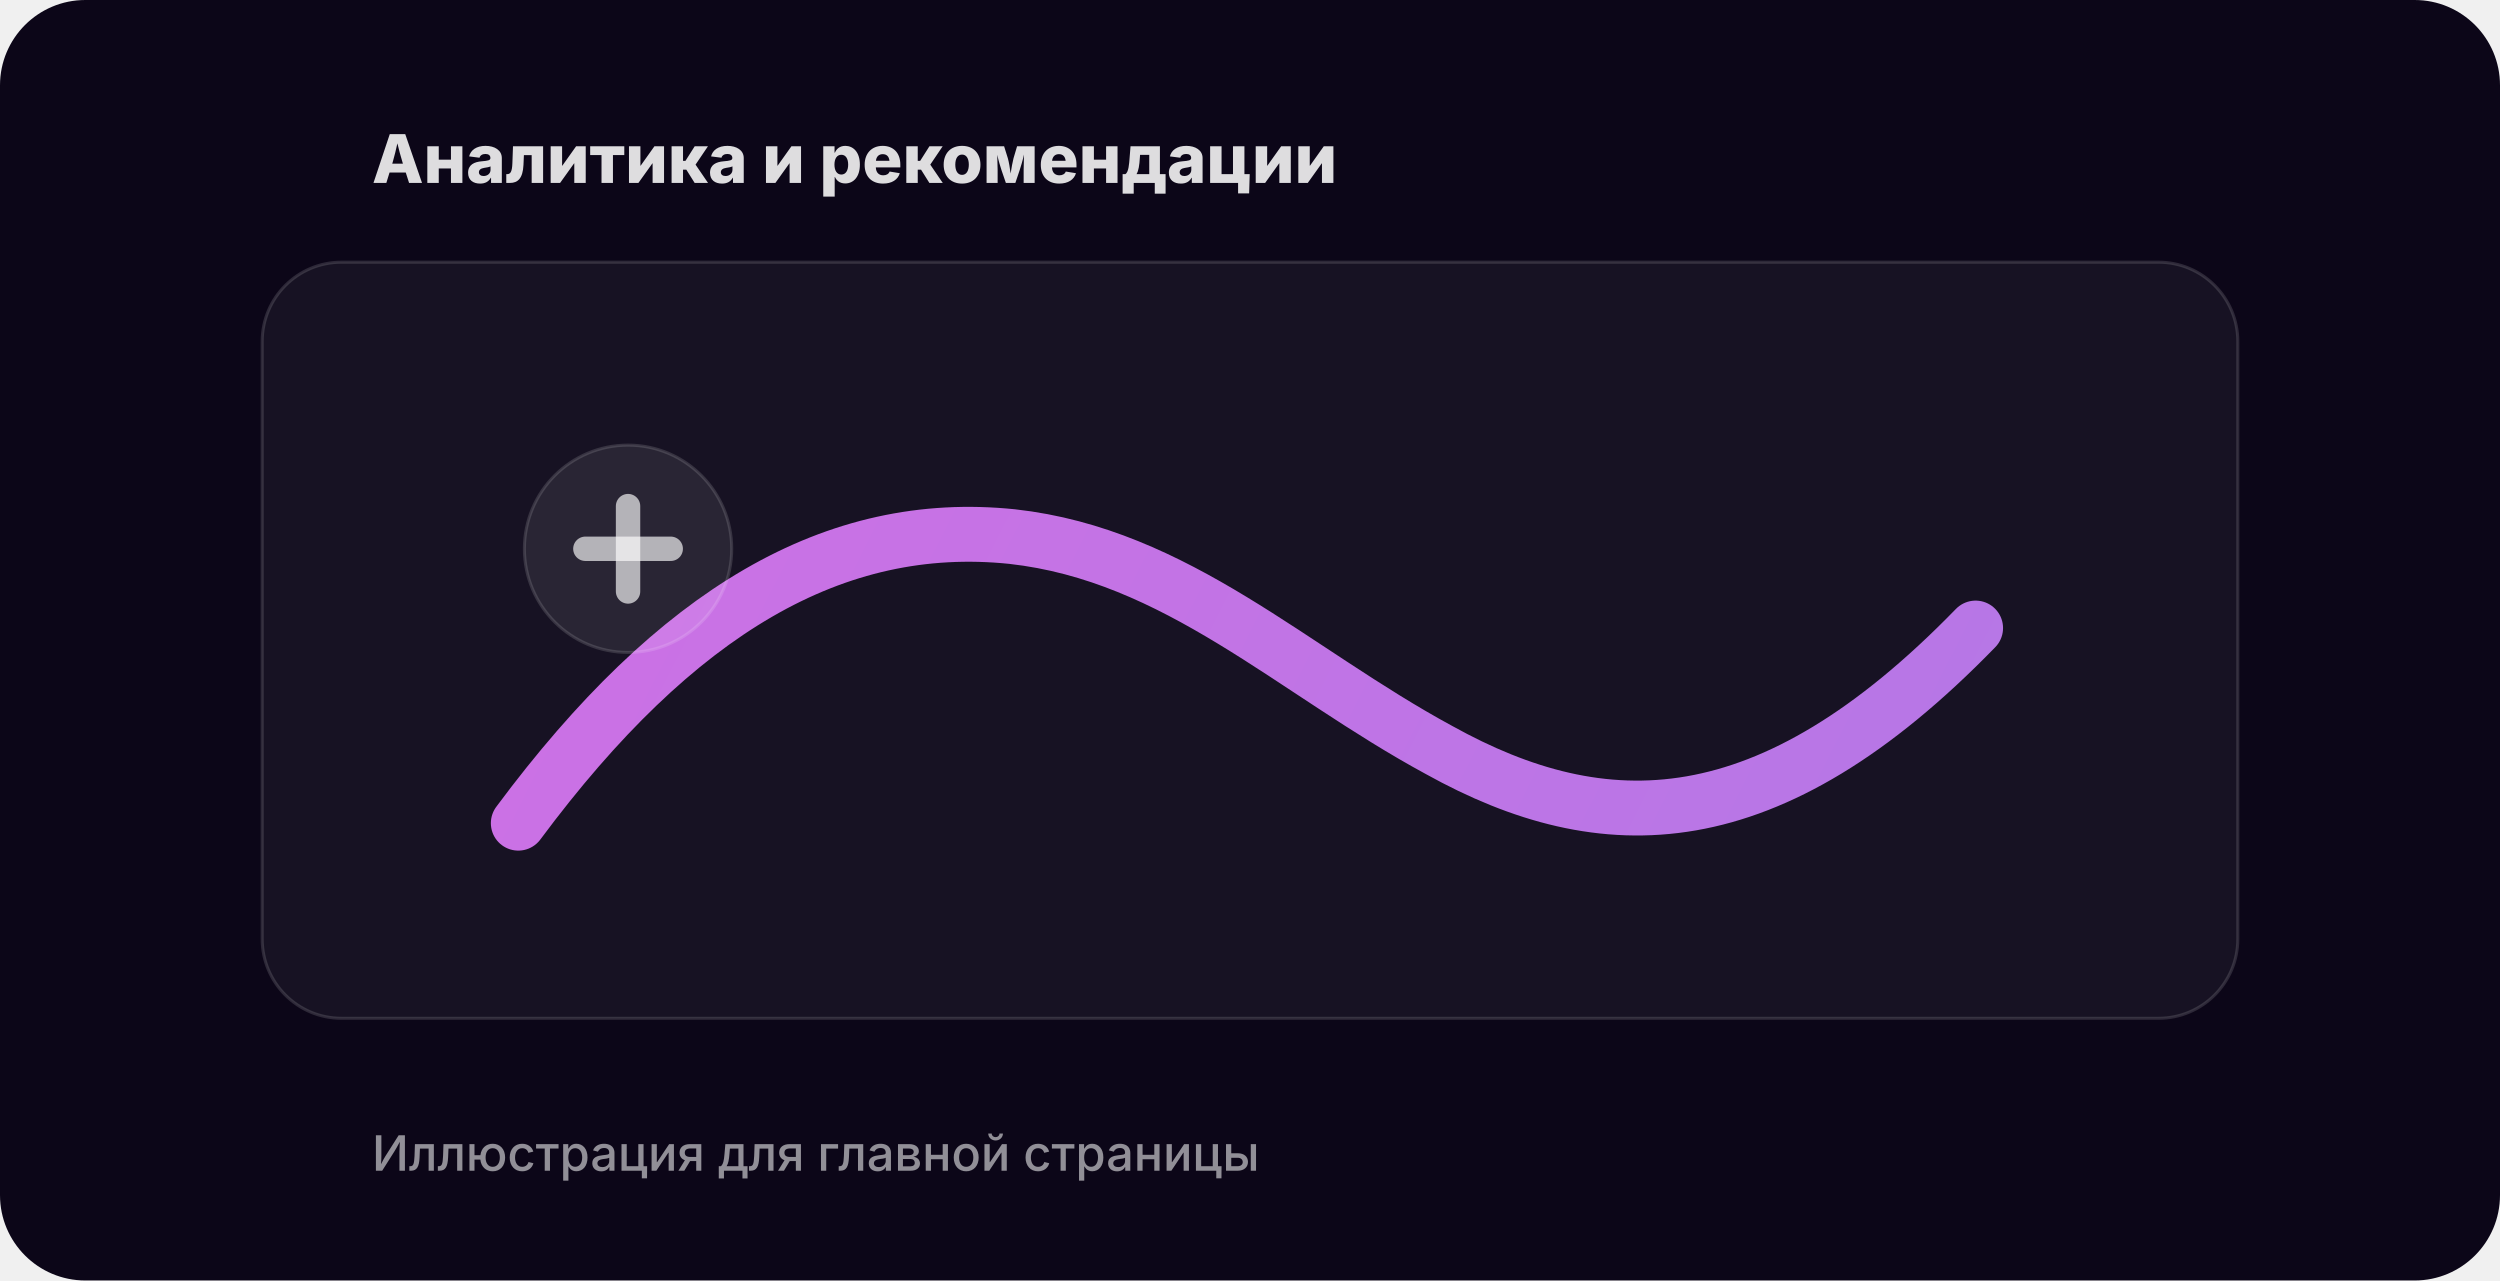
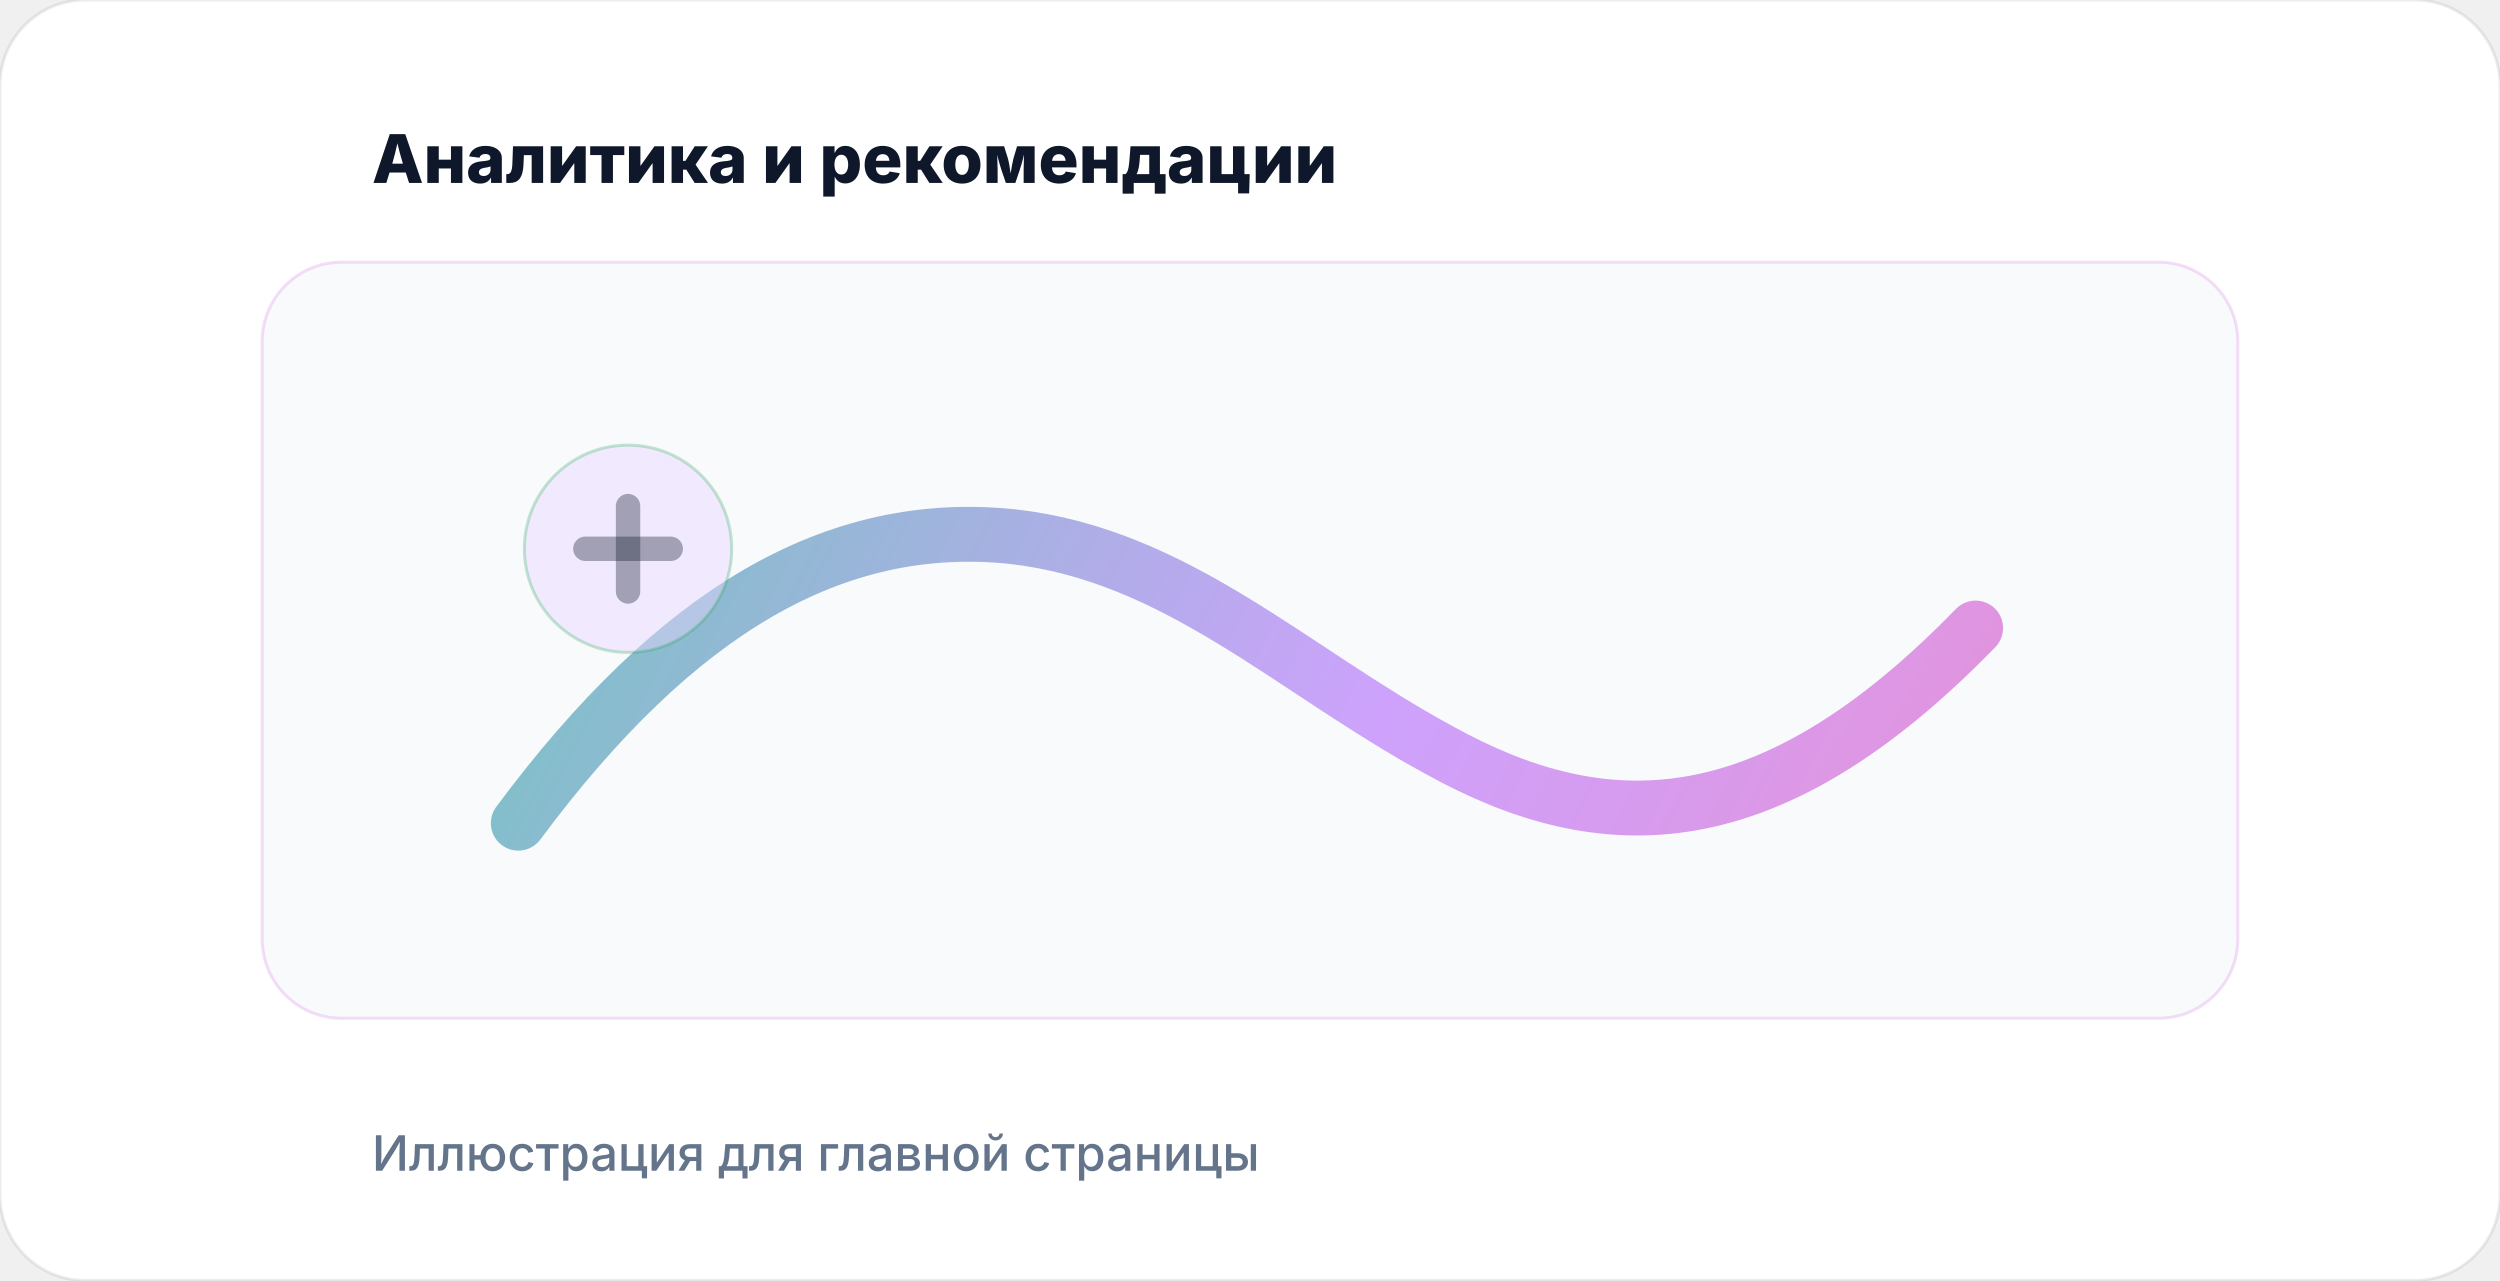
<svg xmlns="http://www.w3.org/2000/svg" width="820" height="420" viewBox="0 0 820 420" fill="none">
  <defs>
    <linearGradient id="g2" x1="90" y1="40" x2="760" y2="380" gradientUnits="userSpaceOnUse">
-       <stop stop-color="#E879F9" stop-opacity="0.9" />
-       <stop offset="1" stop-color="#C084FC" stop-opacity="0.9" />
+       <stop stop-color="#34d399" stop-opacity="0.9" />
+       <stop offset="0.55" stop-color="#c084fc" stop-opacity="0.75" />
+       <stop offset="1" stop-color="#f472b6" stop-opacity="0.85" />
    </linearGradient>
  </defs>
-   <rect width="820" height="420" rx="28" fill="#0C0618" />
-   <rect x="86" y="86" width="648" height="248" rx="26" fill="rgba(255,255,255,0.05)" stroke="rgba(255,255,255,0.14)" />
+   <rect width="820" height="420" rx="28" fill="#ffffff" stroke="rgba(15,23,42,0.08)" stroke-width="1" />
+   <rect x="86" y="86" width="648" height="248" rx="26" fill="rgba(248,250,252,0.95)" stroke="rgba(192,38,211,0.15)" />
  <path d="M170 270c52-70 104-100 162-94 54 6 92 44 140 70 54 30 108 30 176-40" stroke="url(#g2)" stroke-width="18" stroke-linecap="round" />
-   <circle cx="206" cy="180" r="34" fill="rgba(255,255,255,0.08)" stroke="rgba(255,255,255,0.14)" />
-   <path d="M192 180h28" stroke="rgba(255,255,255,0.65)" stroke-width="8" stroke-linecap="round" />
-   <path d="M206 166v28" stroke="rgba(255,255,255,0.65)" stroke-width="8" stroke-linecap="round" />
-   <text x="122" y="60" fill="rgba(255,255,255,0.86)" font-family="Inter,Segoe UI,sans-serif" font-size="22" font-weight="800">Аналитика и рекомендации</text>
-   <text x="122" y="384" fill="rgba(255,255,255,0.55)" font-family="Inter,Segoe UI,sans-serif" font-size="16" font-weight="500">Иллюстрация для главной страницы</text>
+   <circle cx="206" cy="180" r="34" fill="rgba(233,213,255,0.45)" stroke="rgba(22,163,74,0.25)" />
+   <path d="M192 180h28" stroke="#0f172a" stroke-width="8" stroke-linecap="round" opacity="0.35" />
+   <path d="M206 166v28" stroke="#0f172a" stroke-width="8" stroke-linecap="round" opacity="0.35" />
+   <text x="122" y="60" fill="#0f172a" font-family="Inter,Segoe UI,sans-serif" font-size="22" font-weight="800">Аналитика и рекомендации</text>
+   <text x="122" y="384" fill="#64748b" font-family="Inter,Segoe UI,sans-serif" font-size="16" font-weight="500">Иллюстрация для главной страницы</text>
</svg>
